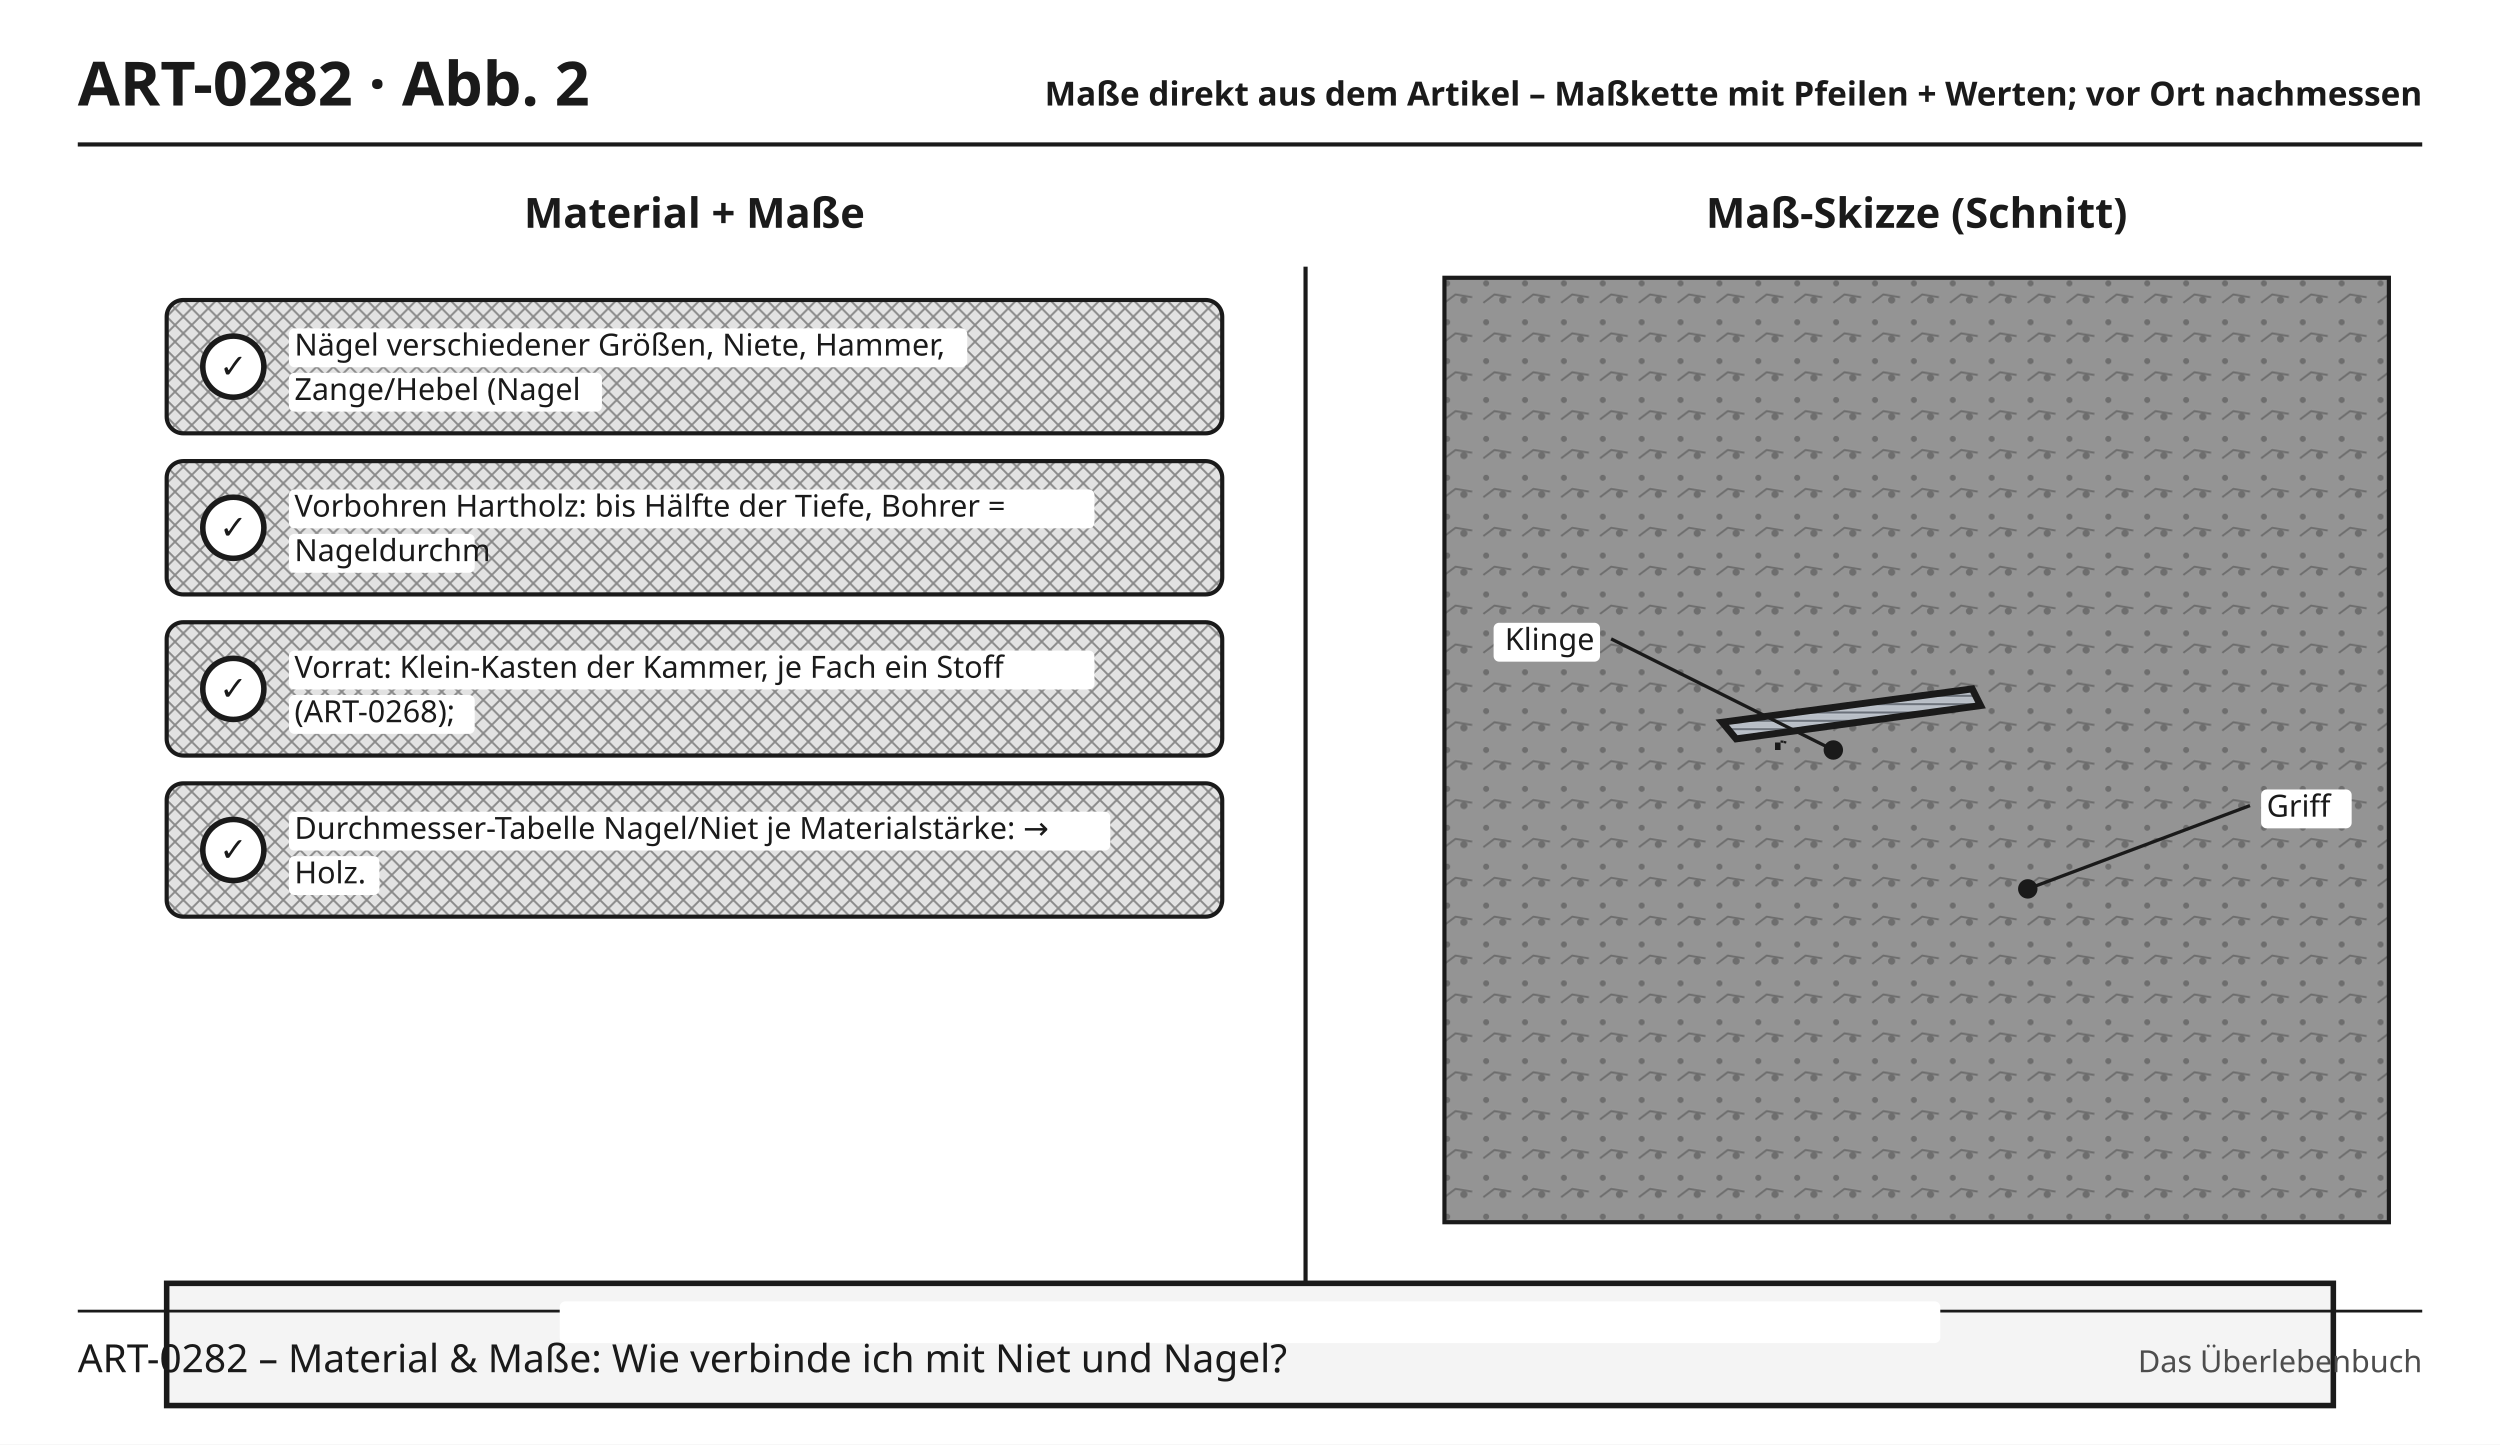
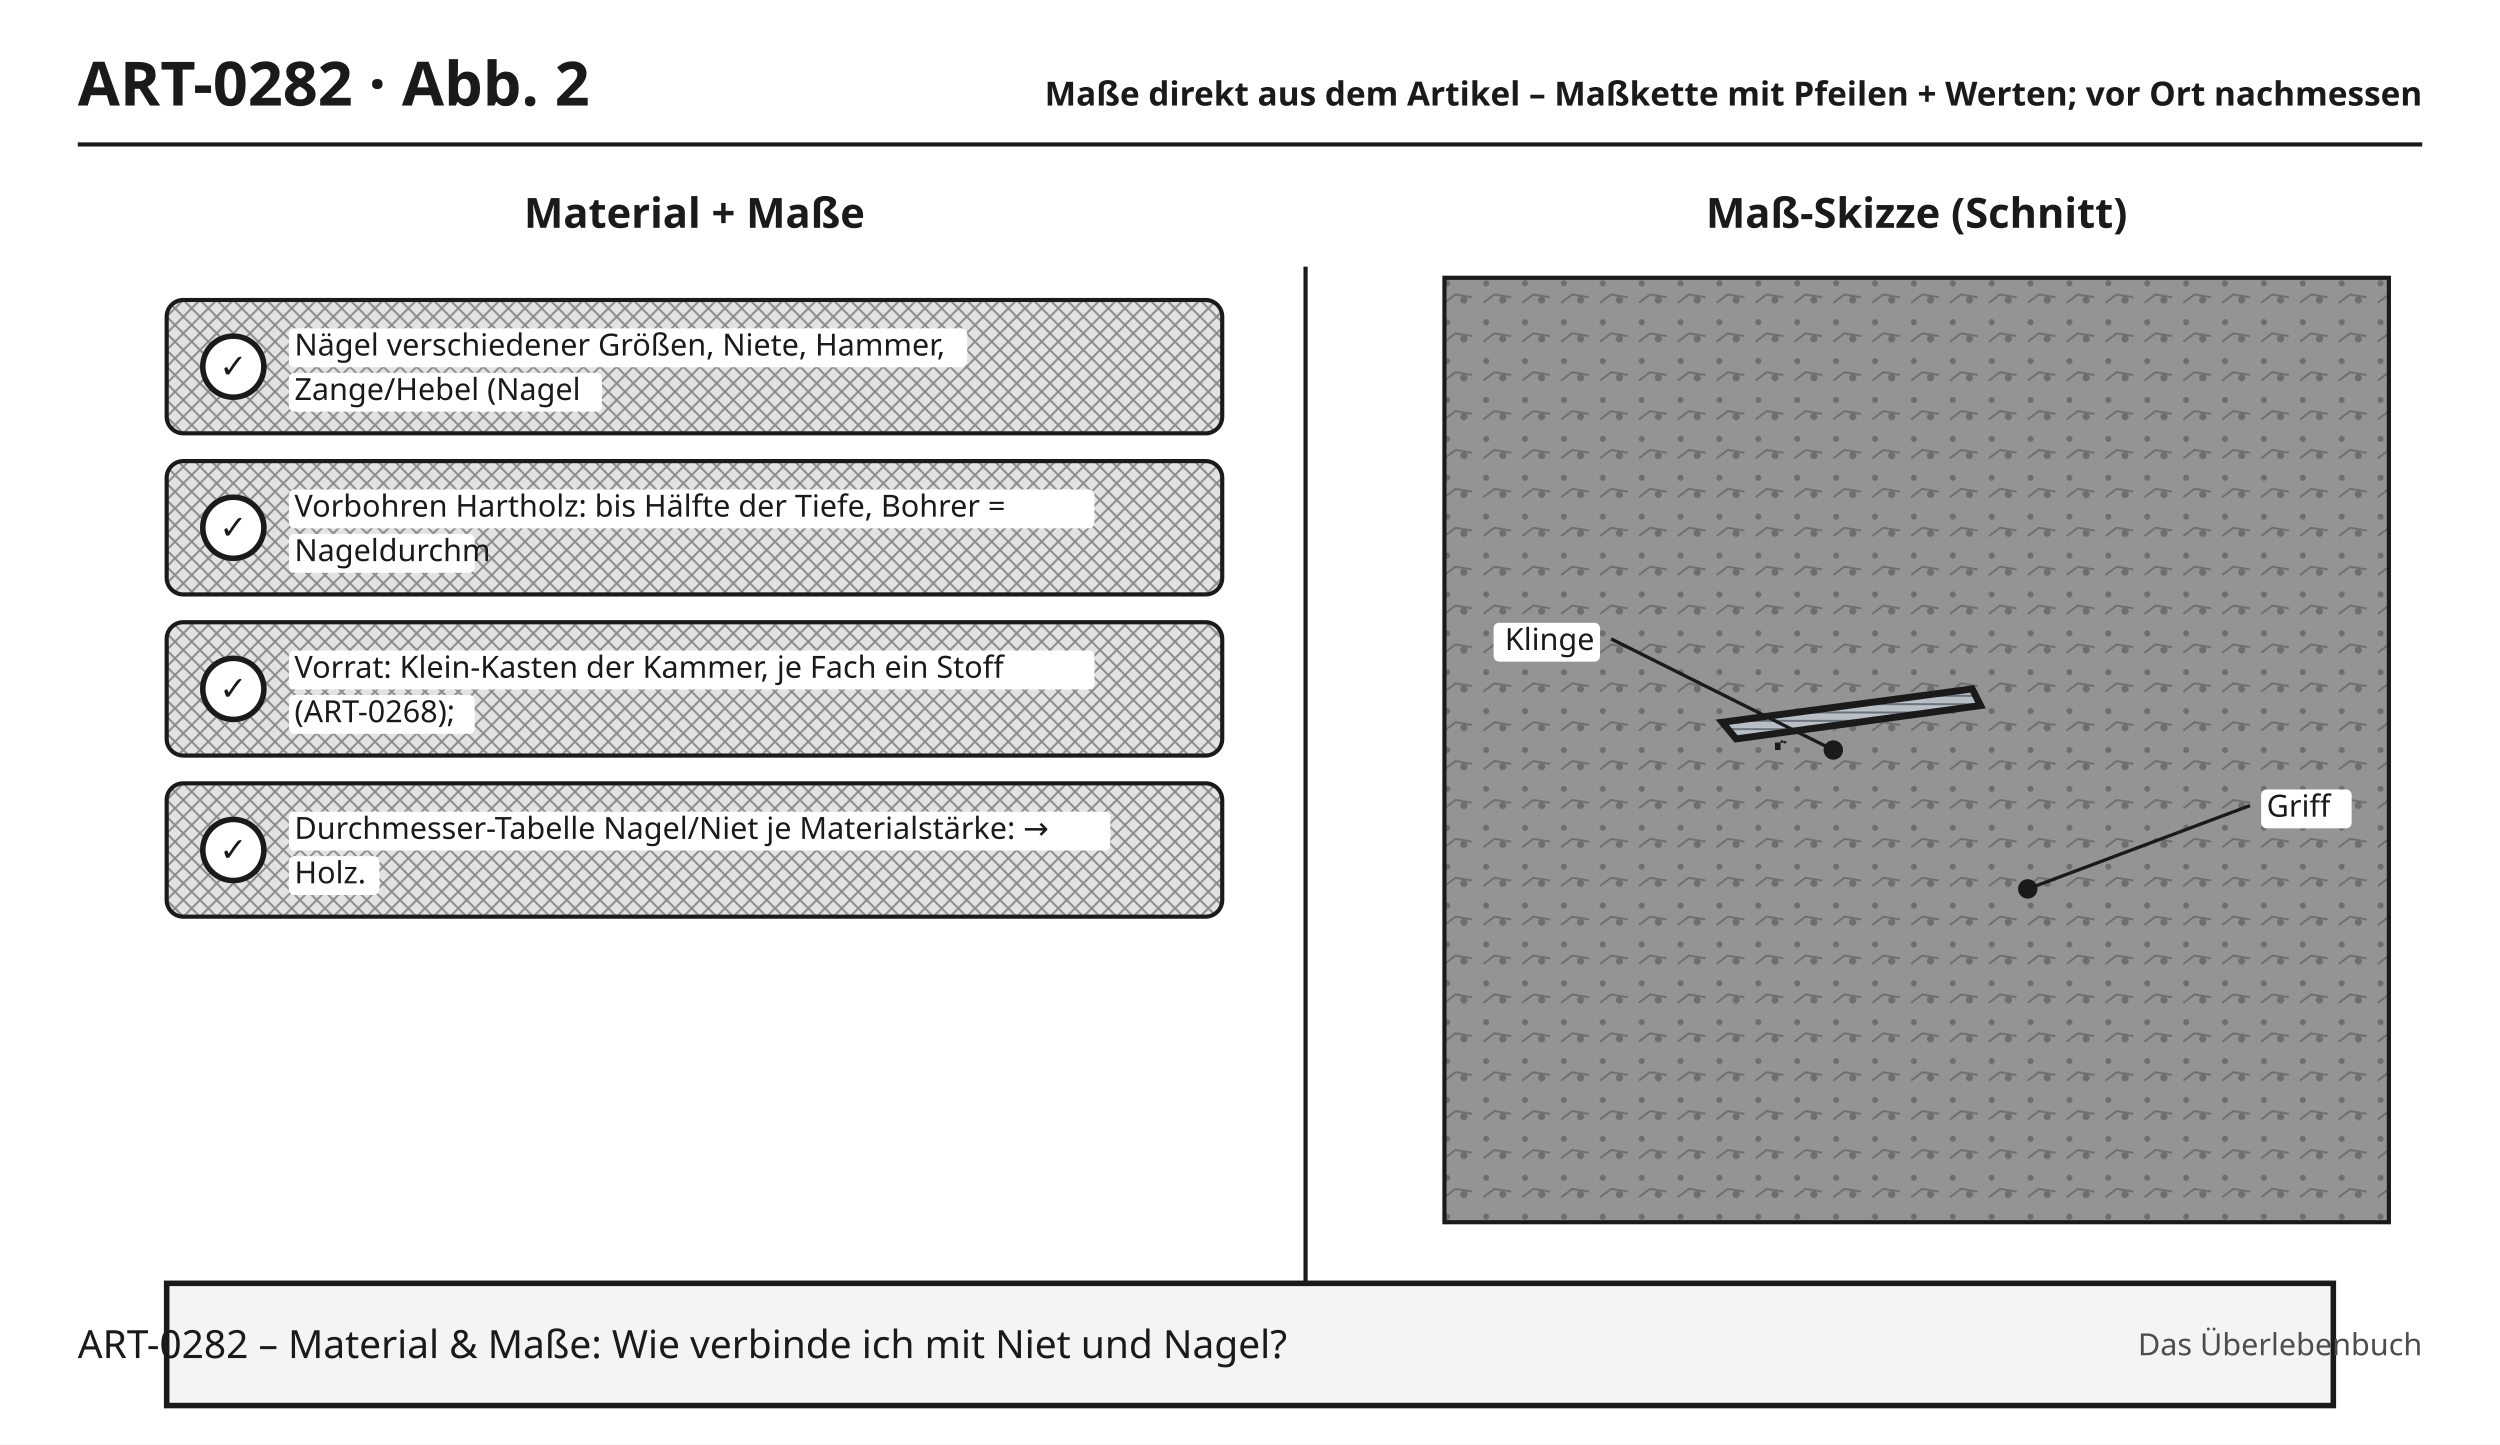
<svg xmlns="http://www.w3.org/2000/svg" viewBox="0 0 900 520" role="img" aria-label="ART-0282 · Abb. 2 – ART-0282 – Material &amp; Maße: Wie verbinde ich mit Niet und Nagel?">
  <defs>
    <marker id="ah" markerWidth="10" markerHeight="8" refX="9" refY="4" orient="auto">
      <path d="M0 0 L10 4 L0 8 z" fill="#1a1a1a" />
    </marker>
    <marker id="ahs" markerWidth="10" markerHeight="8" refX="1" refY="4" orient="auto">
      <path d="M10 0 L0 4 L10 8 z" fill="#1a1a1a" />
    </marker>
    <pattern id="hatch" width="8" height="8" patternTransform="rotate(45)" patternUnits="userSpaceOnUse">
      <line x1="0" y1="0" x2="0" y2="8" stroke="#6e6e6e" stroke-width="1.6" />
    </pattern>
    <pattern id="cross" width="8" height="8" patternUnits="userSpaceOnUse">
      <path d="M0 0 L8 8 M8 0 L0 8" stroke="#8a8a8a" stroke-width="1" />
    </pattern>
    <pattern id="dots" width="7" height="7" patternUnits="userSpaceOnUse">
      <circle cx="2" cy="2" r="1.4" fill="#6e6e6e" />
    </pattern>
    <pattern id="wtr" width="24" height="12" patternUnits="userSpaceOnUse">
      <rect width="24" height="12" fill="#6b97bd" />
      <path d="M0 8 q 6 -5 12 0 t 12 0" fill="none" stroke="#3f6f96" stroke-width="1.4" />
    </pattern>
    <pattern id="wood" width="26" height="10" patternUnits="userSpaceOnUse">
      <rect width="26" height="10" fill="#c19a6b" />
      <path d="M0 3 q 6 -2 13 0 t 13 0 M0 7 q 7 2 13 0 t 13 0" fill="none" stroke="#7a5a3a" stroke-width="0.9" />
    </pattern>
    <pattern id="grass" width="12" height="12" patternUnits="userSpaceOnUse">
      <rect width="12" height="12" fill="#b5d1a0" />
      <path d="M2 12 L4 4 M6 12 L7 2 M10 12 L9 6" stroke="#6e6e6e" stroke-width="0.9" />
    </pattern>
    <pattern id="fabric" width="6" height="6" patternUnits="userSpaceOnUse">
      <rect width="6" height="6" fill="#e2e2e2" />
      <path d="M0 0 L6 6 M6 0 L0 6" stroke="#8a8a8a" stroke-width="0.7" />
    </pattern>
    <pattern id="metal" width="20" height="6" patternUnits="userSpaceOnUse">
      <rect width="20" height="6" fill="#b8bec6" />
      <path d="M0 1.5 h20 M0 4.5 h20" stroke="#6e747e" stroke-width="0.7" />
    </pattern>
    <pattern id="stone" width="14" height="14" patternUnits="userSpaceOnUse">
      <rect width="14" height="14" fill="#949494" />
      <circle cx="3" cy="4" r="1.1" fill="#6e6e6e" />
      <circle cx="9" cy="10" r="1.3" fill="#6e6e6e" />
      <path d="M2 11 L6 8 L12 9" stroke="#6e6e6e" stroke-width="0.7" fill="none" />
    </pattern>
  </defs>
  <rect x="0" y="0" width="900" height="520" fill="#ffffff" />
  <line x1="28" y1="52" x2="872" y2="52" stroke="#1a1a1a" stroke-width="1.5" />
  <rect x="60" y="108" width="380" height="48" fill="url(#fabric)" stroke="#1a1a1a" stroke-width="1.5" rx="6" />
  <circle cx="84" cy="132" r="11" fill="#ffffff" stroke="#1a1a1a" stroke-width="2" />
  <rect x="60" y="166" width="380" height="48" fill="url(#fabric)" stroke="#1a1a1a" stroke-width="1.5" rx="6" />
  <circle cx="84" cy="190" r="11" fill="#ffffff" stroke="#1a1a1a" stroke-width="2" />
  <rect x="60" y="224" width="380" height="48" fill="url(#fabric)" stroke="#1a1a1a" stroke-width="1.5" rx="6" />
  <circle cx="84" cy="248" r="11" fill="#ffffff" stroke="#1a1a1a" stroke-width="2" />
  <rect x="60" y="282" width="380" height="48" fill="url(#fabric)" stroke="#1a1a1a" stroke-width="1.5" rx="6" />
  <circle cx="84" cy="306" r="11" fill="#ffffff" stroke="#1a1a1a" stroke-width="2" />
  <line x1="470" y1="96" x2="470" y2="470" stroke="#1a1a1a" stroke-width="1.5" />
  <rect x="520" y="100" width="340" height="340" fill="url(#stone)" stroke="#1a1a1a" stroke-width="1.5" />
  <path d="M620 260 L710 248 L713 254 L625 266 Z" fill="url(#metal)" stroke="#1a1a1a" stroke-width="2.5" />
  <path d="M640 270 L640 267.3 q 0 -1.2s 0.99 -1.2s L640.99 265.86 q 0.81 -0.9s 1.17 0 L642.16 266.04 q 0.9 -0.6s 1.08 0.36 L643.24 266.76 q 0.9 -0.3s 0.9 0.72 L643.96 268.56 q 0.72 0.72 0 1.08 L642.88 270 Z" fill="#f4f4f4" stroke="#1a1a1a" stroke-width="2" />
  <line x1="640.99" y1="266.94" x2="642.07" y2="267.03" stroke="#1a1a1a" stroke-width="0.8" />
  <line x1="642.16" y1="267.12" x2="643.06" y2="267.3" stroke="#1a1a1a" stroke-width="0.8" />
  <circle cx="660" cy="270" r="3.5" fill="#1a1a1a" stroke="none" />
  <line x1="660" y1="270" x2="580" y2="230" stroke="#1a1a1a" stroke-width="1.2" />
  <circle cx="730" cy="320" r="3.5" fill="#1a1a1a" stroke="none" />
  <line x1="730" y1="320" x2="810" y2="290" stroke="#1a1a1a" stroke-width="1.2" />
  <rect x="60" y="462" width="780" height="44" fill="#f4f4f4" stroke="#1a1a1a" stroke-width="2" />
-   <line x1="28" y1="472" x2="872" y2="472" stroke="#1a1a1a" stroke-width="1" />
  <rect x="26.0" y="20.0" width="198.5" height="25.0" fill="#ffffff" rx="2" data-halo="1" />
  <text x="28" y="38" font-family="sans-serif" font-size="22" text-anchor="start" font-weight="bold" fill="#1a1a1a">ART-0282 · Abb. 2</text>
  <rect x="189.5" y="69.2" width="121.0" height="18.0" fill="#ffffff" rx="2" data-halo="1" />
  <text x="250" y="82" font-family="sans-serif" font-size="15" text-anchor="middle" font-weight="bold" fill="#1a1a1a">Material + Maße</text>
  <rect x="78.9" y="125.5" width="10.2" height="15.0" fill="#ffffff" rx="2" data-halo="1" />
  <text x="84" y="136" font-family="sans-serif" font-size="12" text-anchor="middle" font-weight="bold" fill="#1a1a1a">✓</text>
  <rect x="104.0" y="118.2" width="244.2" height="14.0" fill="#ffffff" rx="2" data-halo="1" />
  <text x="106" y="128" font-family="sans-serif" font-size="11" text-anchor="start" font-weight="normal" fill="#1a1a1a">Nägel verschiedener Größen, Niete, Hammer,</text>
  <rect x="104.0" y="134.2" width="112.7" height="14.0" fill="#ffffff" rx="2" data-halo="1" />
  <text x="106" y="144" font-family="sans-serif" font-size="11" text-anchor="start" font-weight="normal" fill="#1a1a1a">Zange/Hebel (Nagel </text>
  <rect x="78.9" y="183.5" width="10.2" height="15.0" fill="#ffffff" rx="2" data-halo="1" />
  <text x="84" y="194" font-family="sans-serif" font-size="12" text-anchor="middle" font-weight="bold" fill="#1a1a1a">✓</text>
  <rect x="104.0" y="176.2" width="290.0" height="14.0" fill="#ffffff" rx="2" data-halo="1" />
  <text x="106" y="186" font-family="sans-serif" font-size="11" text-anchor="start" font-weight="normal" fill="#1a1a1a">Vorbohren Hartholz: bis Hälfte der Tiefe, Bohrer =</text>
  <rect x="104.0" y="192.2" width="66.9" height="14.0" fill="#ffffff" rx="2" data-halo="1" />
  <text x="106" y="202" font-family="sans-serif" font-size="11" text-anchor="start" font-weight="normal" fill="#1a1a1a">Nageldurchm</text>
  <rect x="78.9" y="241.5" width="10.2" height="15.0" fill="#ffffff" rx="2" data-halo="1" />
  <text x="84" y="252" font-family="sans-serif" font-size="12" text-anchor="middle" font-weight="bold" fill="#1a1a1a">✓</text>
  <rect x="104.0" y="234.2" width="290.0" height="14.0" fill="#ffffff" rx="2" data-halo="1" />
  <text x="106" y="244" font-family="sans-serif" font-size="11" text-anchor="start" font-weight="normal" fill="#1a1a1a">Vorrat: Klein-Kasten der Kammer, je Fach ein Stoff</text>
  <rect x="104.0" y="250.2" width="66.9" height="14.0" fill="#ffffff" rx="2" data-halo="1" />
  <text x="106" y="260" font-family="sans-serif" font-size="11" text-anchor="start" font-weight="normal" fill="#1a1a1a">(ART-0268);</text>
  <rect x="78.9" y="299.5" width="10.2" height="15.0" fill="#ffffff" rx="2" data-halo="1" />
  <text x="84" y="310" font-family="sans-serif" font-size="12" text-anchor="middle" font-weight="bold" fill="#1a1a1a">✓</text>
  <rect x="104.0" y="292.2" width="295.7" height="14.0" fill="#ffffff" rx="2" data-halo="1" />
  <text x="106" y="302" font-family="sans-serif" font-size="11" text-anchor="start" font-weight="normal" fill="#1a1a1a">Durchmesser-Tabelle Nagel/Niet je Materialstärke: →</text>
  <rect x="104.0" y="308.2" width="32.6" height="14.0" fill="#ffffff" rx="2" data-halo="1" />
  <text x="106" y="318" font-family="sans-serif" font-size="11" text-anchor="start" font-weight="normal" fill="#1a1a1a">Holz.</text>
  <text x="690" y="82" font-family="sans-serif" font-size="15" text-anchor="middle" font-weight="bold" fill="#1a1a1a">Maß-Skizze (Schnitt)</text>
  <rect x="537.7" y="224.2" width="38.3" height="14.0" fill="#ffffff" rx="2" data-halo="1" />
  <text x="574" y="234" font-family="sans-serif" font-size="11" text-anchor="end" font-weight="normal" fill="#1a1a1a">Klinge</text>
  <rect x="814.0" y="284.2" width="32.6" height="14.0" fill="#ffffff" rx="2" data-halo="1" />
  <text x="816" y="294" font-family="sans-serif" font-size="11" text-anchor="start" font-weight="normal" fill="#1a1a1a">Griff</text>
-   <rect x="201.5" y="468.5" width="497.0" height="15.0" fill="#ffffff" rx="2" data-halo="1" />
  <text x="872" y="38" font-family="sans-serif" font-size="12" text-anchor="end" font-weight="bold" fill="#1a1a1a">Maße direkt aus dem Artikel – Maßkette mit Pfeilen + Werten; vor Ort nachmessen</text>
-   <text x="28" y="494" font-family="sans-serif" font-size="14" text-anchor="start" font-weight="normal" fill="#1a1a1a">ART-0282 – Material &amp; Maße: Wie verbinde ich mit Niet und Nagel?</text>
-   <text x="872" y="494" font-family="sans-serif" font-size="11" text-anchor="end" font-weight="normal" fill="#4d4d4d">Das Überlebenbuch</text>
+   <text x="28" y="488.9" font-family="sans-serif" font-size="14" text-anchor="start" font-weight="normal" fill="#1a1a1a">ART-0282 – Material &amp; Maße: Wie verbinde ich mit Niet und Nagel?</text>
+   <text x="872" y="487.9" font-family="sans-serif" font-size="11" text-anchor="end" font-weight="normal" fill="#4d4d4d">Das Überlebenbuch</text>
</svg>
